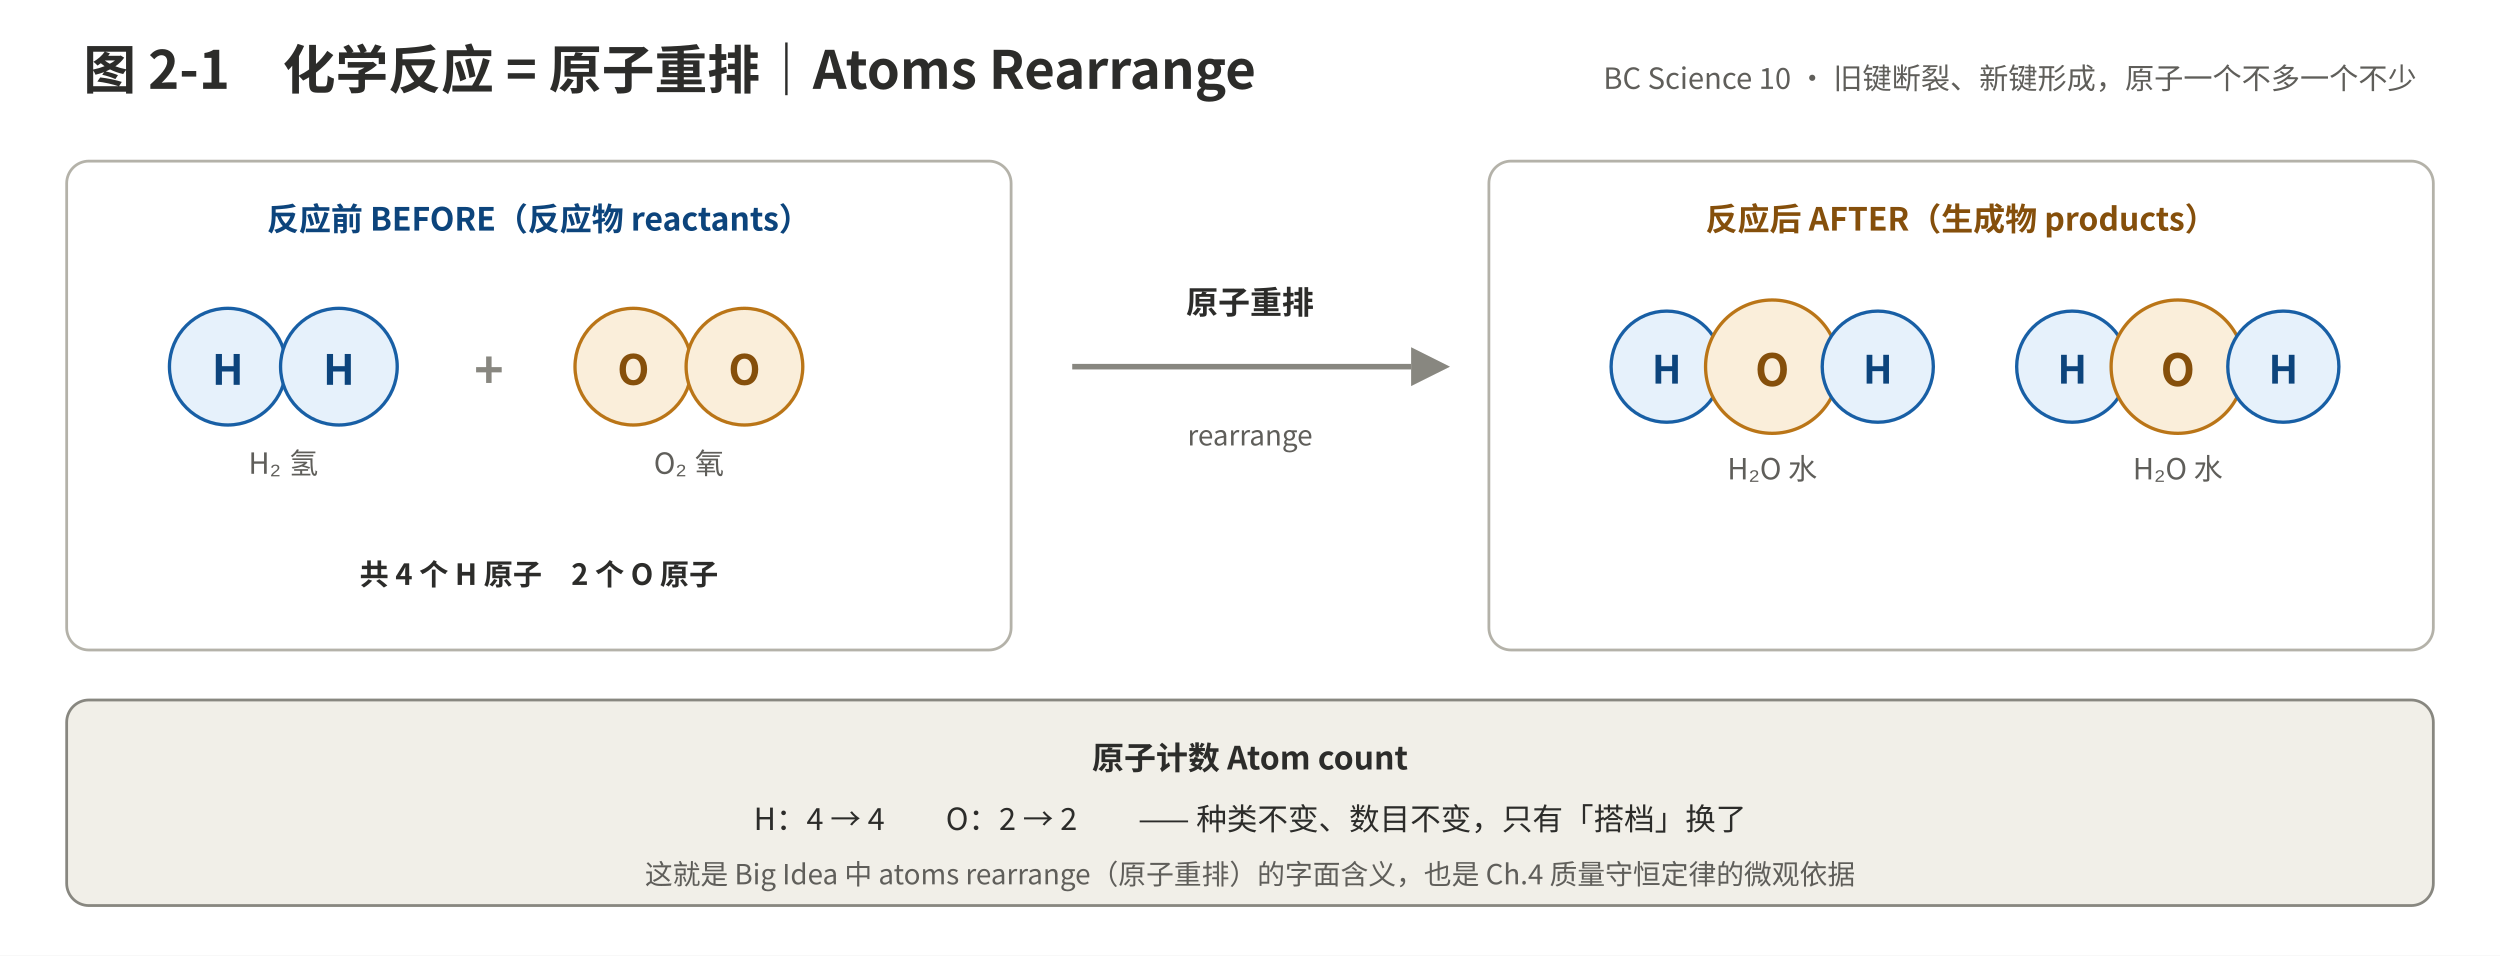
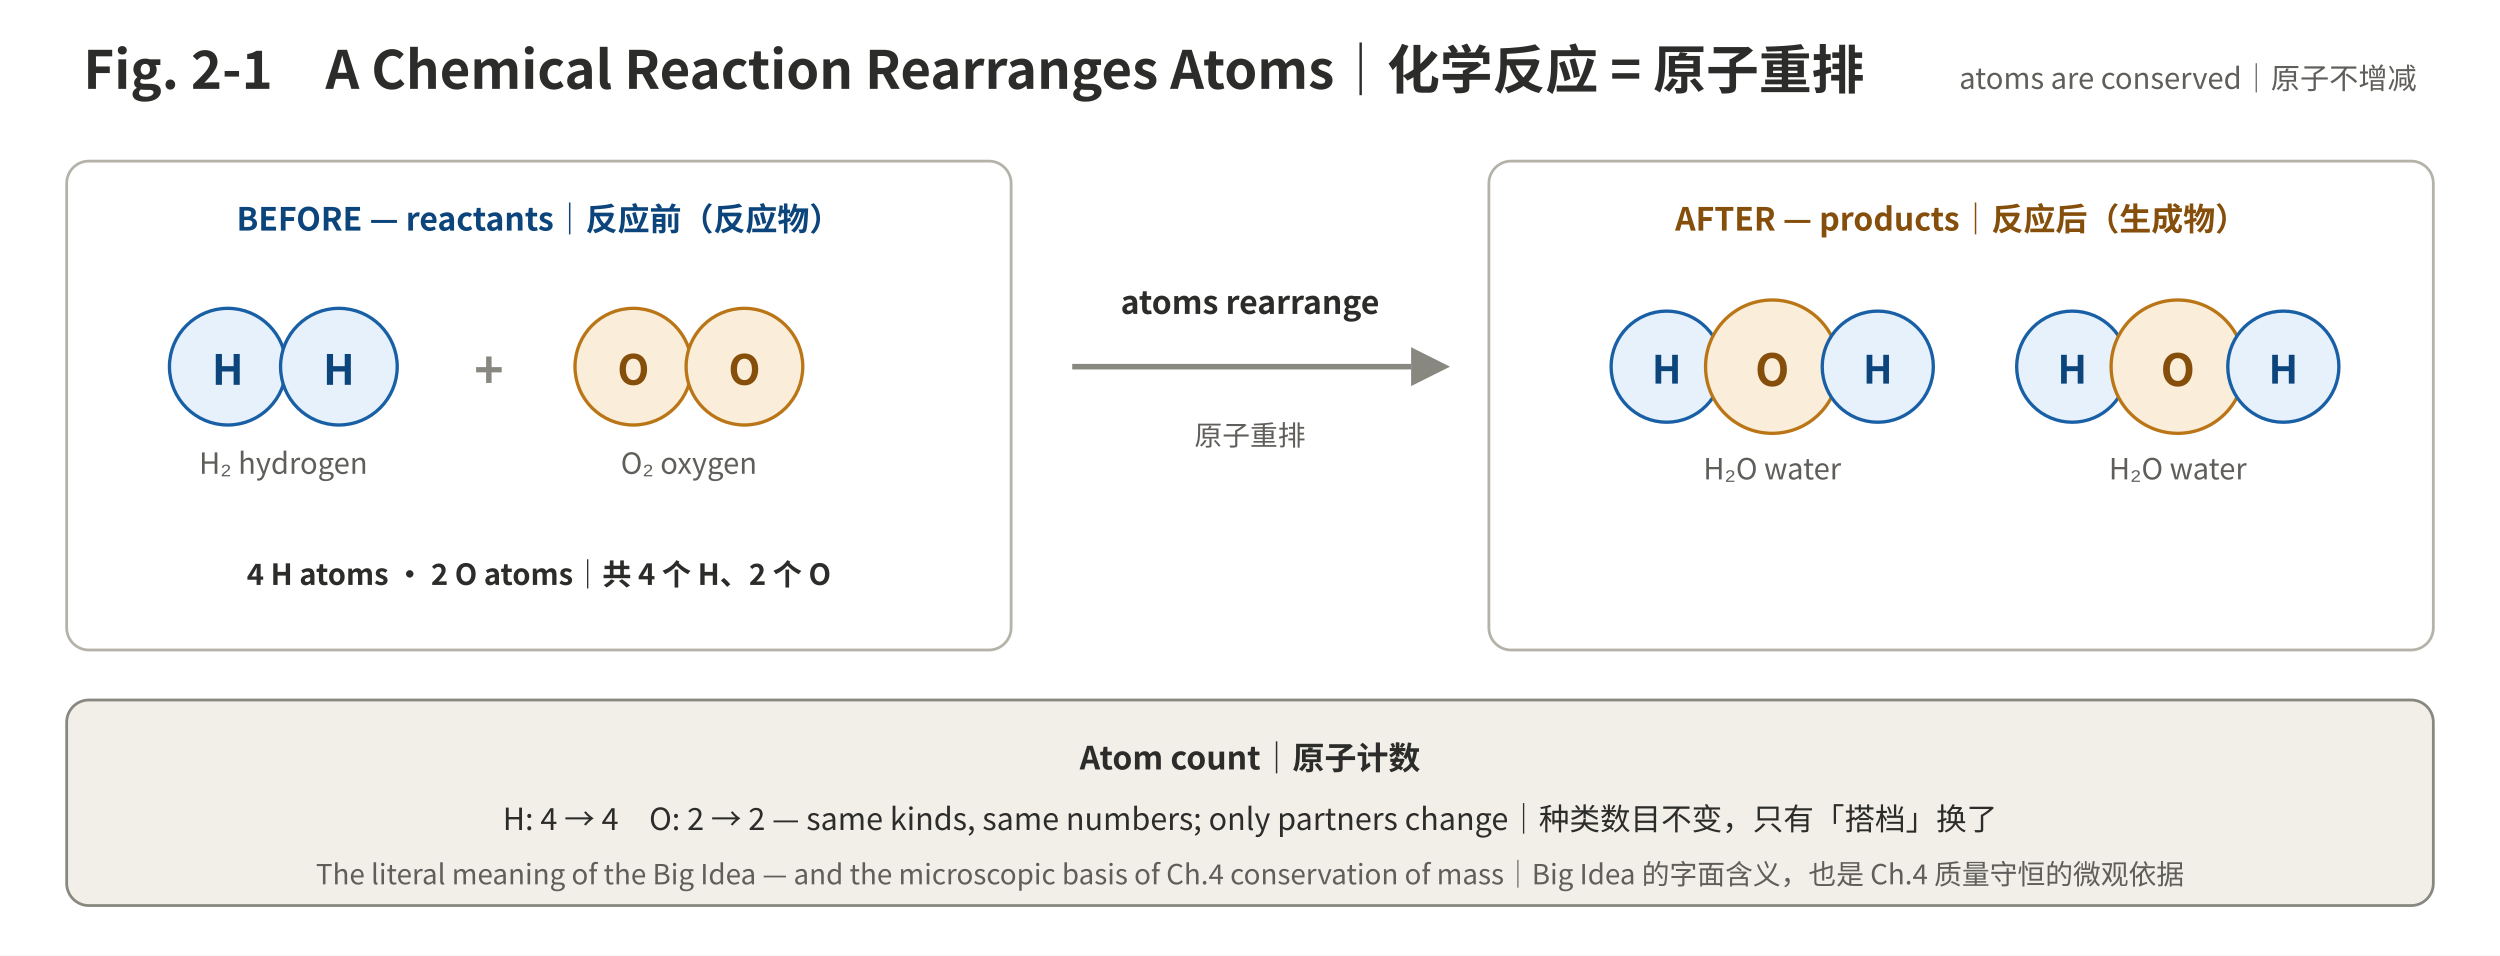
<svg xmlns="http://www.w3.org/2000/svg" viewBox="0 0 900 344" width="900" height="344" font-family="'Segoe UI','Microsoft YaHei','PingFang SC','Noto Sans CJK SC',Arial,sans-serif">
  <rect width="900" height="344" fill="#FFFFFF" />
-   <text x="30" y="32" font-size="19" font-weight="600" fill="#2C2C2A">图 2-1　化学反应 = 原子重排｜Atoms Rearrange</text>
-   <text x="870" y="32" font-size="10.5" fill="#5F5E5A" text-anchor="end">BC Science 10 · 旧键断裂、新键形成，原子一个不多一个不少</text>
+   <text x="30" y="32" font-size="19" font-weight="600" fill="#2C2C2A">Fig. 2-1　A Chemical Reaction Rearranges Atoms｜化学反应 = 原子重排</text>
+   <text x="870" y="32" font-size="10.5" fill="#5F5E5A" text-anchor="end">atoms are conserved｜原子不增减</text>
  <defs>
    <marker id="ar" viewBox="0 0 10 10" refX="9" refY="5" markerWidth="7" markerHeight="7" orient="auto-start-reverse">
      <path d="M2 1L9 5L2 9" fill="none" stroke="#888780" stroke-width="1.5" stroke-linecap="round" stroke-linejoin="round" />
    </marker>
  </defs>
  <rect x="24" y="58" width="340" height="176" rx="8" fill="#FFFFFF" stroke="#B4B2A9" stroke-width="1.0" />
-   <text x="194" y="78" font-size="11.5" font-weight="700" fill="#0C447C" text-anchor="middle" dominant-baseline="central">反应前 BEFORE（反应物 reactants）</text>
+   <text x="194" y="78" font-size="11.5" font-weight="700" fill="#0C447C" text-anchor="middle" dominant-baseline="central">BEFORE — reactants｜反应前（反应物）</text>
  <circle cx="82" cy="132" r="21" fill="#E6F1FB" stroke="#185FA5" stroke-width="1.2" />
  <text x="82" y="132" font-size="15" font-weight="700" fill="#0C447C" text-anchor="middle" dominant-baseline="central">H</text>
  <circle cx="122" cy="132" r="21" fill="#E6F1FB" stroke="#185FA5" stroke-width="1.2" />
  <text x="122" y="132" font-size="15" font-weight="700" fill="#0C447C" text-anchor="middle" dominant-baseline="central">H</text>
-   <text x="102" y="166" font-size="10.5" fill="#5F5E5A" text-anchor="middle" dominant-baseline="central">H₂ 氢</text>
+   <text x="102" y="166" font-size="10.5" fill="#5F5E5A" text-anchor="middle" dominant-baseline="central">H₂ hydrogen</text>
  <text x="176" y="132" font-size="18" font-weight="700" fill="#888780" text-anchor="middle" dominant-baseline="central">+</text>
  <circle cx="228" cy="132" r="21" fill="#FAEEDA" stroke="#BA7517" stroke-width="1.2" />
  <text x="228" y="132" font-size="15" font-weight="700" fill="#854F0B" text-anchor="middle" dominant-baseline="central">O</text>
  <circle cx="268" cy="132" r="21" fill="#FAEEDA" stroke="#BA7517" stroke-width="1.2" />
  <text x="268" y="132" font-size="15" font-weight="700" fill="#854F0B" text-anchor="middle" dominant-baseline="central">O</text>
-   <text x="248" y="166" font-size="10.5" fill="#5F5E5A" text-anchor="middle" dominant-baseline="central">O₂ 氧</text>
-   <text x="194" y="206" font-size="10.5" font-weight="600" fill="#2C2C2A" text-anchor="middle" dominant-baseline="central">共 4 个 H 原子　2 个 O 原子</text>
+   <text x="248" y="166" font-size="10.5" fill="#5F5E5A" text-anchor="middle" dominant-baseline="central">O₂ oxygen</text>
+   <text x="194" y="206" font-size="10.5" font-weight="600" fill="#2C2C2A" text-anchor="middle" dominant-baseline="central">4 H atoms · 2 O atoms｜共 4 个 H、2 个 O</text>
  <line x1="386" y1="132" x2="508" y2="132" stroke="#888780" stroke-width="2.0" />
  <path d="M508 125 L522 132 L508 139 Z" fill="#888780" />
-   <text x="450" y="108" font-size="11.5" font-weight="700" fill="#2C2C2A" text-anchor="middle" dominant-baseline="central">原子重排</text>
-   <text x="450" y="156" font-size="10" fill="#5F5E5A" text-anchor="middle" dominant-baseline="central">rearrange</text>
+   <text x="450" y="108" font-size="11.5" font-weight="700" fill="#2C2C2A" text-anchor="middle" dominant-baseline="central">atoms rearrange</text>
+   <text x="450" y="156" font-size="10" fill="#5F5E5A" text-anchor="middle" dominant-baseline="central">原子重排</text>
  <rect x="536" y="58" width="340" height="176" rx="8" fill="#FFFFFF" stroke="#B4B2A9" stroke-width="1.0" />
-   <text x="706" y="78" font-size="11.5" font-weight="700" fill="#854F0B" text-anchor="middle" dominant-baseline="central">反应后 AFTER（生成物 products）</text>
+   <text x="706" y="78" font-size="11.5" font-weight="700" fill="#854F0B" text-anchor="middle" dominant-baseline="central">AFTER — products｜反应后（生成物）</text>
  <circle cx="600" cy="132" r="20" fill="#E6F1FB" stroke="#185FA5" stroke-width="1.2" />
  <text x="600" y="132" font-size="14" font-weight="700" fill="#0C447C" text-anchor="middle" dominant-baseline="central">H</text>
  <circle cx="638" cy="132" r="24" fill="#FAEEDA" stroke="#BA7517" stroke-width="1.2" />
  <text x="638" y="132" font-size="16" font-weight="700" fill="#854F0B" text-anchor="middle" dominant-baseline="central">O</text>
  <circle cx="676" cy="132" r="20" fill="#E6F1FB" stroke="#185FA5" stroke-width="1.2" />
  <text x="676" y="132" font-size="14" font-weight="700" fill="#0C447C" text-anchor="middle" dominant-baseline="central">H</text>
-   <text x="638" y="168" font-size="10.5" fill="#5F5E5A" text-anchor="middle" dominant-baseline="central">H₂O 水</text>
+   <text x="638" y="168" font-size="10.5" fill="#5F5E5A" text-anchor="middle" dominant-baseline="central">H₂O water</text>
  <circle cx="746" cy="132" r="20" fill="#E6F1FB" stroke="#185FA5" stroke-width="1.2" />
  <text x="746" y="132" font-size="14" font-weight="700" fill="#0C447C" text-anchor="middle" dominant-baseline="central">H</text>
  <circle cx="784" cy="132" r="24" fill="#FAEEDA" stroke="#BA7517" stroke-width="1.2" />
  <text x="784" y="132" font-size="16" font-weight="700" fill="#854F0B" text-anchor="middle" dominant-baseline="central">O</text>
  <circle cx="822" cy="132" r="20" fill="#E6F1FB" stroke="#185FA5" stroke-width="1.2" />
  <text x="822" y="132" font-size="14" font-weight="700" fill="#0C447C" text-anchor="middle" dominant-baseline="central">H</text>
-   <text x="784" y="168" font-size="10.5" fill="#5F5E5A" text-anchor="middle" dominant-baseline="central">H₂O 水</text>
+   <text x="784" y="168" font-size="10.5" fill="#5F5E5A" text-anchor="middle" dominant-baseline="central">H₂O water</text>
  <rect x="24" y="252" width="852" height="74" rx="8" fill="#F1EFE8" stroke="#888780" stroke-width="1.0" />
-   <text x="450" y="272" font-size="11.5" font-weight="700" fill="#2C2C2A" text-anchor="middle" dominant-baseline="central">原子计数 Atom count</text>
-   <text x="450" y="294" font-size="11" fill="#2C2C2A" text-anchor="middle" dominant-baseline="central">H：4 → 4　　O：2 → 2　　—— 种类不变、数目不变，只有「搭档」换了</text>
-   <text x="450" y="314" font-size="10" fill="#5F5E5A" text-anchor="middle" dominant-baseline="central">这就是 Big Idea 中 atoms rearrange（原子重排）的字面含义，也是 Ch.4 质量守恒定律的微观依据</text>
+   <text x="450" y="272" font-size="11.5" font-weight="700" fill="#2C2C2A" text-anchor="middle" dominant-baseline="central">Atom count｜原子计数</text>
+   <text x="450" y="294" font-size="11" fill="#2C2C2A" text-anchor="middle" dominant-baseline="central">H: 4 → 4　O: 2 → 2 — same kinds, same numbers; only partners change｜种类数目不变，只有「搭档」换了</text>
+   <text x="450" y="314" font-size="10" fill="#5F5E5A" text-anchor="middle" dominant-baseline="central">The literal meaning of the Big Idea — and the microscopic basis of Ch.4 conservation of mass｜Big Idea 的字面含义，也是 Ch.4 质量守恒的微观依据</text>
</svg>
